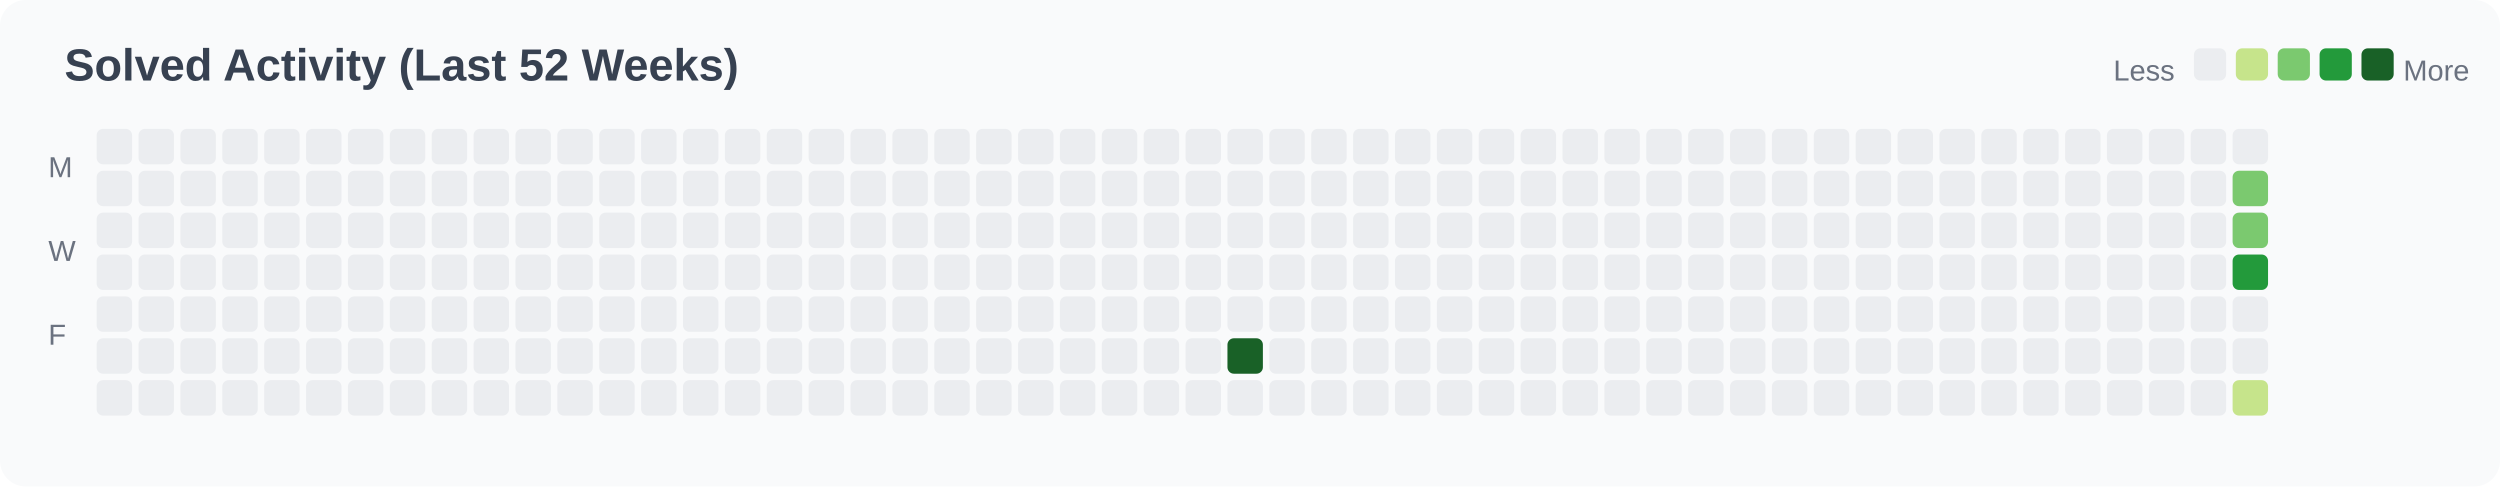
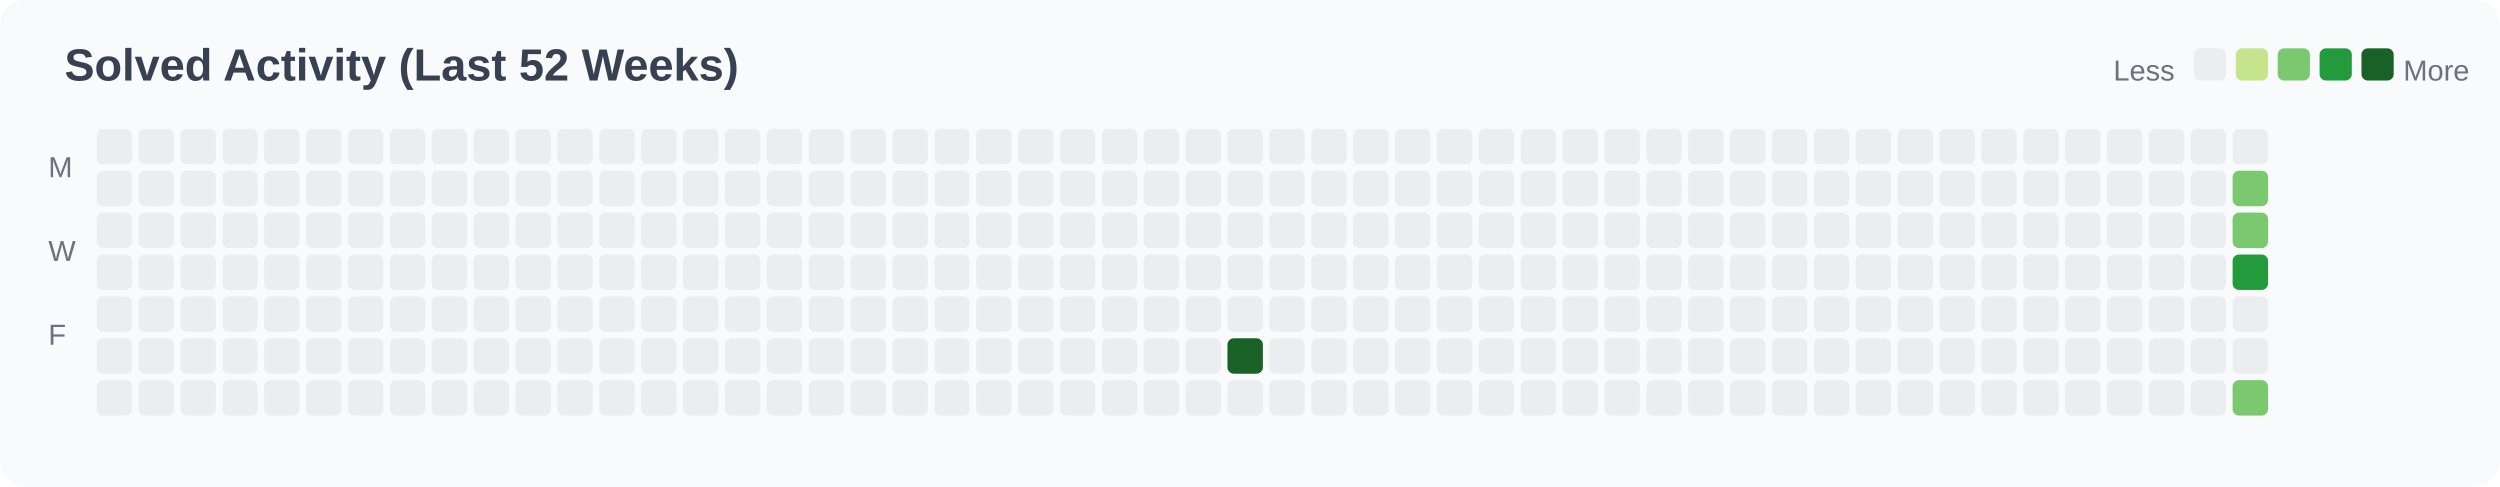
<svg xmlns="http://www.w3.org/2000/svg" width="776" height="151" viewBox="0 0 776 151">
  <style>
    .bg-panel { fill: #f9fafb; }
    .text-primary { fill: #374151; }
    .text-secondary { fill: #6b7280; }
    .activity-0 { fill: #ebedf0; }
    .activity-1 { fill: #c6e48b; }
    .activity-2 { fill: #7bc96f; }
    .activity-3 { fill: #239a3b; }
    .activity-4 { fill: #196127; }

    @media (prefers-color-scheme: dark) {
      .bg-panel { fill: #1f2937; }
      .text-primary { fill: #f9fafb; }
      .text-secondary { fill: #9ca3af; }
      .activity-0 { fill: #374151; }
      .activity-1 { fill: #365314; }
      .activity-2 { fill: #4d7c0f; }
      .activity-3 { fill: #65a30d; }
      .activity-4 { fill: #84cc16; }
    }
  </style>
  <rect width="776" height="151" class="bg-panel" rx="8" />
  <text x="20" y="25" font-family="Arial, sans-serif" font-size="14" font-weight="bold" class="text-primary">
    Solved Activity (Last 52 Weeks)
  </text>
  <text x="15" y="55" font-family="Arial, sans-serif" font-size="9" class="text-secondary">M</text>
  <text x="15" y="81" font-family="Arial, sans-serif" font-size="9" class="text-secondary">W</text>
  <text x="15" y="107" font-family="Arial, sans-serif" font-size="9" class="text-secondary">F</text>
  <rect x="30" y="40" width="11" height="11" class="activity-0" rx="2" />
  <rect x="30" y="53" width="11" height="11" class="activity-0" rx="2" />
  <rect x="30" y="66" width="11" height="11" class="activity-0" rx="2" />
  <rect x="30" y="79" width="11" height="11" class="activity-0" rx="2" />
  <rect x="30" y="92" width="11" height="11" class="activity-0" rx="2" />
  <rect x="30" y="105" width="11" height="11" class="activity-0" rx="2" />
  <rect x="30" y="118" width="11" height="11" class="activity-0" rx="2" />
  <rect x="43" y="40" width="11" height="11" class="activity-0" rx="2" />
  <rect x="43" y="53" width="11" height="11" class="activity-0" rx="2" />
  <rect x="43" y="66" width="11" height="11" class="activity-0" rx="2" />
  <rect x="43" y="79" width="11" height="11" class="activity-0" rx="2" />
  <rect x="43" y="92" width="11" height="11" class="activity-0" rx="2" />
  <rect x="43" y="105" width="11" height="11" class="activity-0" rx="2" />
  <rect x="43" y="118" width="11" height="11" class="activity-0" rx="2" />
  <rect x="56" y="40" width="11" height="11" class="activity-0" rx="2" />
  <rect x="56" y="53" width="11" height="11" class="activity-0" rx="2" />
  <rect x="56" y="66" width="11" height="11" class="activity-0" rx="2" />
  <rect x="56" y="79" width="11" height="11" class="activity-0" rx="2" />
  <rect x="56" y="92" width="11" height="11" class="activity-0" rx="2" />
  <rect x="56" y="105" width="11" height="11" class="activity-0" rx="2" />
  <rect x="56" y="118" width="11" height="11" class="activity-0" rx="2" />
  <rect x="69" y="40" width="11" height="11" class="activity-0" rx="2" />
  <rect x="69" y="53" width="11" height="11" class="activity-0" rx="2" />
  <rect x="69" y="66" width="11" height="11" class="activity-0" rx="2" />
  <rect x="69" y="79" width="11" height="11" class="activity-0" rx="2" />
  <rect x="69" y="92" width="11" height="11" class="activity-0" rx="2" />
  <rect x="69" y="105" width="11" height="11" class="activity-0" rx="2" />
  <rect x="69" y="118" width="11" height="11" class="activity-0" rx="2" />
  <rect x="82" y="40" width="11" height="11" class="activity-0" rx="2" />
  <rect x="82" y="53" width="11" height="11" class="activity-0" rx="2" />
  <rect x="82" y="66" width="11" height="11" class="activity-0" rx="2" />
  <rect x="82" y="79" width="11" height="11" class="activity-0" rx="2" />
  <rect x="82" y="92" width="11" height="11" class="activity-0" rx="2" />
  <rect x="82" y="105" width="11" height="11" class="activity-0" rx="2" />
  <rect x="82" y="118" width="11" height="11" class="activity-0" rx="2" />
  <rect x="95" y="40" width="11" height="11" class="activity-0" rx="2" />
  <rect x="95" y="53" width="11" height="11" class="activity-0" rx="2" />
  <rect x="95" y="66" width="11" height="11" class="activity-0" rx="2" />
  <rect x="95" y="79" width="11" height="11" class="activity-0" rx="2" />
  <rect x="95" y="92" width="11" height="11" class="activity-0" rx="2" />
  <rect x="95" y="105" width="11" height="11" class="activity-0" rx="2" />
  <rect x="95" y="118" width="11" height="11" class="activity-0" rx="2" />
  <rect x="108" y="40" width="11" height="11" class="activity-0" rx="2" />
  <rect x="108" y="53" width="11" height="11" class="activity-0" rx="2" />
  <rect x="108" y="66" width="11" height="11" class="activity-0" rx="2" />
  <rect x="108" y="79" width="11" height="11" class="activity-0" rx="2" />
  <rect x="108" y="92" width="11" height="11" class="activity-0" rx="2" />
  <rect x="108" y="105" width="11" height="11" class="activity-0" rx="2" />
  <rect x="108" y="118" width="11" height="11" class="activity-0" rx="2" />
  <rect x="121" y="40" width="11" height="11" class="activity-0" rx="2" />
  <rect x="121" y="53" width="11" height="11" class="activity-0" rx="2" />
  <rect x="121" y="66" width="11" height="11" class="activity-0" rx="2" />
  <rect x="121" y="79" width="11" height="11" class="activity-0" rx="2" />
  <rect x="121" y="92" width="11" height="11" class="activity-0" rx="2" />
  <rect x="121" y="105" width="11" height="11" class="activity-0" rx="2" />
  <rect x="121" y="118" width="11" height="11" class="activity-0" rx="2" />
  <rect x="134" y="40" width="11" height="11" class="activity-0" rx="2" />
  <rect x="134" y="53" width="11" height="11" class="activity-0" rx="2" />
  <rect x="134" y="66" width="11" height="11" class="activity-0" rx="2" />
  <rect x="134" y="79" width="11" height="11" class="activity-0" rx="2" />
  <rect x="134" y="92" width="11" height="11" class="activity-0" rx="2" />
  <rect x="134" y="105" width="11" height="11" class="activity-0" rx="2" />
  <rect x="134" y="118" width="11" height="11" class="activity-0" rx="2" />
  <rect x="147" y="40" width="11" height="11" class="activity-0" rx="2" />
  <rect x="147" y="53" width="11" height="11" class="activity-0" rx="2" />
  <rect x="147" y="66" width="11" height="11" class="activity-0" rx="2" />
  <rect x="147" y="79" width="11" height="11" class="activity-0" rx="2" />
  <rect x="147" y="92" width="11" height="11" class="activity-0" rx="2" />
  <rect x="147" y="105" width="11" height="11" class="activity-0" rx="2" />
  <rect x="147" y="118" width="11" height="11" class="activity-0" rx="2" />
  <rect x="160" y="40" width="11" height="11" class="activity-0" rx="2" />
  <rect x="160" y="53" width="11" height="11" class="activity-0" rx="2" />
  <rect x="160" y="66" width="11" height="11" class="activity-0" rx="2" />
  <rect x="160" y="79" width="11" height="11" class="activity-0" rx="2" />
  <rect x="160" y="92" width="11" height="11" class="activity-0" rx="2" />
  <rect x="160" y="105" width="11" height="11" class="activity-0" rx="2" />
  <rect x="160" y="118" width="11" height="11" class="activity-0" rx="2" />
  <rect x="173" y="40" width="11" height="11" class="activity-0" rx="2" />
  <rect x="173" y="53" width="11" height="11" class="activity-0" rx="2" />
  <rect x="173" y="66" width="11" height="11" class="activity-0" rx="2" />
  <rect x="173" y="79" width="11" height="11" class="activity-0" rx="2" />
  <rect x="173" y="92" width="11" height="11" class="activity-0" rx="2" />
  <rect x="173" y="105" width="11" height="11" class="activity-0" rx="2" />
  <rect x="173" y="118" width="11" height="11" class="activity-0" rx="2" />
  <rect x="186" y="40" width="11" height="11" class="activity-0" rx="2" />
  <rect x="186" y="53" width="11" height="11" class="activity-0" rx="2" />
  <rect x="186" y="66" width="11" height="11" class="activity-0" rx="2" />
  <rect x="186" y="79" width="11" height="11" class="activity-0" rx="2" />
  <rect x="186" y="92" width="11" height="11" class="activity-0" rx="2" />
  <rect x="186" y="105" width="11" height="11" class="activity-0" rx="2" />
  <rect x="186" y="118" width="11" height="11" class="activity-0" rx="2" />
  <rect x="199" y="40" width="11" height="11" class="activity-0" rx="2" />
  <rect x="199" y="53" width="11" height="11" class="activity-0" rx="2" />
  <rect x="199" y="66" width="11" height="11" class="activity-0" rx="2" />
  <rect x="199" y="79" width="11" height="11" class="activity-0" rx="2" />
  <rect x="199" y="92" width="11" height="11" class="activity-0" rx="2" />
  <rect x="199" y="105" width="11" height="11" class="activity-0" rx="2" />
  <rect x="199" y="118" width="11" height="11" class="activity-0" rx="2" />
  <rect x="212" y="40" width="11" height="11" class="activity-0" rx="2" />
  <rect x="212" y="53" width="11" height="11" class="activity-0" rx="2" />
  <rect x="212" y="66" width="11" height="11" class="activity-0" rx="2" />
  <rect x="212" y="79" width="11" height="11" class="activity-0" rx="2" />
  <rect x="212" y="92" width="11" height="11" class="activity-0" rx="2" />
  <rect x="212" y="105" width="11" height="11" class="activity-0" rx="2" />
  <rect x="212" y="118" width="11" height="11" class="activity-0" rx="2" />
  <rect x="225" y="40" width="11" height="11" class="activity-0" rx="2" />
  <rect x="225" y="53" width="11" height="11" class="activity-0" rx="2" />
  <rect x="225" y="66" width="11" height="11" class="activity-0" rx="2" />
  <rect x="225" y="79" width="11" height="11" class="activity-0" rx="2" />
  <rect x="225" y="92" width="11" height="11" class="activity-0" rx="2" />
  <rect x="225" y="105" width="11" height="11" class="activity-0" rx="2" />
  <rect x="225" y="118" width="11" height="11" class="activity-0" rx="2" />
  <rect x="238" y="40" width="11" height="11" class="activity-0" rx="2" />
  <rect x="238" y="53" width="11" height="11" class="activity-0" rx="2" />
  <rect x="238" y="66" width="11" height="11" class="activity-0" rx="2" />
  <rect x="238" y="79" width="11" height="11" class="activity-0" rx="2" />
  <rect x="238" y="92" width="11" height="11" class="activity-0" rx="2" />
  <rect x="238" y="105" width="11" height="11" class="activity-0" rx="2" />
  <rect x="238" y="118" width="11" height="11" class="activity-0" rx="2" />
  <rect x="251" y="40" width="11" height="11" class="activity-0" rx="2" />
  <rect x="251" y="53" width="11" height="11" class="activity-0" rx="2" />
  <rect x="251" y="66" width="11" height="11" class="activity-0" rx="2" />
  <rect x="251" y="79" width="11" height="11" class="activity-0" rx="2" />
  <rect x="251" y="92" width="11" height="11" class="activity-0" rx="2" />
  <rect x="251" y="105" width="11" height="11" class="activity-0" rx="2" />
  <rect x="251" y="118" width="11" height="11" class="activity-0" rx="2" />
  <rect x="264" y="40" width="11" height="11" class="activity-0" rx="2" />
  <rect x="264" y="53" width="11" height="11" class="activity-0" rx="2" />
  <rect x="264" y="66" width="11" height="11" class="activity-0" rx="2" />
  <rect x="264" y="79" width="11" height="11" class="activity-0" rx="2" />
  <rect x="264" y="92" width="11" height="11" class="activity-0" rx="2" />
  <rect x="264" y="105" width="11" height="11" class="activity-0" rx="2" />
  <rect x="264" y="118" width="11" height="11" class="activity-0" rx="2" />
  <rect x="277" y="40" width="11" height="11" class="activity-0" rx="2" />
  <rect x="277" y="53" width="11" height="11" class="activity-0" rx="2" />
  <rect x="277" y="66" width="11" height="11" class="activity-0" rx="2" />
  <rect x="277" y="79" width="11" height="11" class="activity-0" rx="2" />
  <rect x="277" y="92" width="11" height="11" class="activity-0" rx="2" />
  <rect x="277" y="105" width="11" height="11" class="activity-0" rx="2" />
  <rect x="277" y="118" width="11" height="11" class="activity-0" rx="2" />
  <rect x="290" y="40" width="11" height="11" class="activity-0" rx="2" />
  <rect x="290" y="53" width="11" height="11" class="activity-0" rx="2" />
  <rect x="290" y="66" width="11" height="11" class="activity-0" rx="2" />
  <rect x="290" y="79" width="11" height="11" class="activity-0" rx="2" />
  <rect x="290" y="92" width="11" height="11" class="activity-0" rx="2" />
  <rect x="290" y="105" width="11" height="11" class="activity-0" rx="2" />
  <rect x="290" y="118" width="11" height="11" class="activity-0" rx="2" />
  <rect x="303" y="40" width="11" height="11" class="activity-0" rx="2" />
  <rect x="303" y="53" width="11" height="11" class="activity-0" rx="2" />
  <rect x="303" y="66" width="11" height="11" class="activity-0" rx="2" />
  <rect x="303" y="79" width="11" height="11" class="activity-0" rx="2" />
  <rect x="303" y="92" width="11" height="11" class="activity-0" rx="2" />
  <rect x="303" y="105" width="11" height="11" class="activity-0" rx="2" />
  <rect x="303" y="118" width="11" height="11" class="activity-0" rx="2" />
  <rect x="316" y="40" width="11" height="11" class="activity-0" rx="2" />
  <rect x="316" y="53" width="11" height="11" class="activity-0" rx="2" />
  <rect x="316" y="66" width="11" height="11" class="activity-0" rx="2" />
  <rect x="316" y="79" width="11" height="11" class="activity-0" rx="2" />
  <rect x="316" y="92" width="11" height="11" class="activity-0" rx="2" />
  <rect x="316" y="105" width="11" height="11" class="activity-0" rx="2" />
  <rect x="316" y="118" width="11" height="11" class="activity-0" rx="2" />
  <rect x="329" y="40" width="11" height="11" class="activity-0" rx="2" />
  <rect x="329" y="53" width="11" height="11" class="activity-0" rx="2" />
  <rect x="329" y="66" width="11" height="11" class="activity-0" rx="2" />
  <rect x="329" y="79" width="11" height="11" class="activity-0" rx="2" />
  <rect x="329" y="92" width="11" height="11" class="activity-0" rx="2" />
  <rect x="329" y="105" width="11" height="11" class="activity-0" rx="2" />
  <rect x="329" y="118" width="11" height="11" class="activity-0" rx="2" />
  <rect x="342" y="40" width="11" height="11" class="activity-0" rx="2" />
  <rect x="342" y="53" width="11" height="11" class="activity-0" rx="2" />
  <rect x="342" y="66" width="11" height="11" class="activity-0" rx="2" />
  <rect x="342" y="79" width="11" height="11" class="activity-0" rx="2" />
  <rect x="342" y="92" width="11" height="11" class="activity-0" rx="2" />
  <rect x="342" y="105" width="11" height="11" class="activity-0" rx="2" />
  <rect x="342" y="118" width="11" height="11" class="activity-0" rx="2" />
  <rect x="355" y="40" width="11" height="11" class="activity-0" rx="2" />
  <rect x="355" y="53" width="11" height="11" class="activity-0" rx="2" />
  <rect x="355" y="66" width="11" height="11" class="activity-0" rx="2" />
  <rect x="355" y="79" width="11" height="11" class="activity-0" rx="2" />
  <rect x="355" y="92" width="11" height="11" class="activity-0" rx="2" />
  <rect x="355" y="105" width="11" height="11" class="activity-0" rx="2" />
  <rect x="355" y="118" width="11" height="11" class="activity-0" rx="2" />
  <rect x="368" y="40" width="11" height="11" class="activity-0" rx="2" />
  <rect x="368" y="53" width="11" height="11" class="activity-0" rx="2" />
  <rect x="368" y="66" width="11" height="11" class="activity-0" rx="2" />
  <rect x="368" y="79" width="11" height="11" class="activity-0" rx="2" />
  <rect x="368" y="92" width="11" height="11" class="activity-0" rx="2" />
  <rect x="368" y="105" width="11" height="11" class="activity-0" rx="2" />
  <rect x="368" y="118" width="11" height="11" class="activity-0" rx="2" />
  <rect x="381" y="40" width="11" height="11" class="activity-0" rx="2" />
  <rect x="381" y="53" width="11" height="11" class="activity-0" rx="2" />
  <rect x="381" y="66" width="11" height="11" class="activity-0" rx="2" />
  <rect x="381" y="79" width="11" height="11" class="activity-0" rx="2" />
  <rect x="381" y="92" width="11" height="11" class="activity-0" rx="2" />
  <rect x="381" y="105" width="11" height="11" class="activity-4" rx="2" />
  <rect x="381" y="118" width="11" height="11" class="activity-0" rx="2" />
  <rect x="394" y="40" width="11" height="11" class="activity-0" rx="2" />
  <rect x="394" y="53" width="11" height="11" class="activity-0" rx="2" />
  <rect x="394" y="66" width="11" height="11" class="activity-0" rx="2" />
  <rect x="394" y="79" width="11" height="11" class="activity-0" rx="2" />
  <rect x="394" y="92" width="11" height="11" class="activity-0" rx="2" />
  <rect x="394" y="105" width="11" height="11" class="activity-0" rx="2" />
  <rect x="394" y="118" width="11" height="11" class="activity-0" rx="2" />
  <rect x="407" y="40" width="11" height="11" class="activity-0" rx="2" />
  <rect x="407" y="53" width="11" height="11" class="activity-0" rx="2" />
  <rect x="407" y="66" width="11" height="11" class="activity-0" rx="2" />
  <rect x="407" y="79" width="11" height="11" class="activity-0" rx="2" />
  <rect x="407" y="92" width="11" height="11" class="activity-0" rx="2" />
  <rect x="407" y="105" width="11" height="11" class="activity-0" rx="2" />
  <rect x="407" y="118" width="11" height="11" class="activity-0" rx="2" />
  <rect x="420" y="40" width="11" height="11" class="activity-0" rx="2" />
  <rect x="420" y="53" width="11" height="11" class="activity-0" rx="2" />
  <rect x="420" y="66" width="11" height="11" class="activity-0" rx="2" />
  <rect x="420" y="79" width="11" height="11" class="activity-0" rx="2" />
  <rect x="420" y="92" width="11" height="11" class="activity-0" rx="2" />
  <rect x="420" y="105" width="11" height="11" class="activity-0" rx="2" />
  <rect x="420" y="118" width="11" height="11" class="activity-0" rx="2" />
  <rect x="433" y="40" width="11" height="11" class="activity-0" rx="2" />
  <rect x="433" y="53" width="11" height="11" class="activity-0" rx="2" />
  <rect x="433" y="66" width="11" height="11" class="activity-0" rx="2" />
  <rect x="433" y="79" width="11" height="11" class="activity-0" rx="2" />
  <rect x="433" y="92" width="11" height="11" class="activity-0" rx="2" />
  <rect x="433" y="105" width="11" height="11" class="activity-0" rx="2" />
  <rect x="433" y="118" width="11" height="11" class="activity-0" rx="2" />
  <rect x="446" y="40" width="11" height="11" class="activity-0" rx="2" />
  <rect x="446" y="53" width="11" height="11" class="activity-0" rx="2" />
  <rect x="446" y="66" width="11" height="11" class="activity-0" rx="2" />
  <rect x="446" y="79" width="11" height="11" class="activity-0" rx="2" />
  <rect x="446" y="92" width="11" height="11" class="activity-0" rx="2" />
  <rect x="446" y="105" width="11" height="11" class="activity-0" rx="2" />
  <rect x="446" y="118" width="11" height="11" class="activity-0" rx="2" />
  <rect x="459" y="40" width="11" height="11" class="activity-0" rx="2" />
  <rect x="459" y="53" width="11" height="11" class="activity-0" rx="2" />
  <rect x="459" y="66" width="11" height="11" class="activity-0" rx="2" />
  <rect x="459" y="79" width="11" height="11" class="activity-0" rx="2" />
  <rect x="459" y="92" width="11" height="11" class="activity-0" rx="2" />
  <rect x="459" y="105" width="11" height="11" class="activity-0" rx="2" />
  <rect x="459" y="118" width="11" height="11" class="activity-0" rx="2" />
  <rect x="472" y="40" width="11" height="11" class="activity-0" rx="2" />
  <rect x="472" y="53" width="11" height="11" class="activity-0" rx="2" />
  <rect x="472" y="66" width="11" height="11" class="activity-0" rx="2" />
  <rect x="472" y="79" width="11" height="11" class="activity-0" rx="2" />
  <rect x="472" y="92" width="11" height="11" class="activity-0" rx="2" />
  <rect x="472" y="105" width="11" height="11" class="activity-0" rx="2" />
  <rect x="472" y="118" width="11" height="11" class="activity-0" rx="2" />
  <rect x="485" y="40" width="11" height="11" class="activity-0" rx="2" />
  <rect x="485" y="53" width="11" height="11" class="activity-0" rx="2" />
  <rect x="485" y="66" width="11" height="11" class="activity-0" rx="2" />
  <rect x="485" y="79" width="11" height="11" class="activity-0" rx="2" />
  <rect x="485" y="92" width="11" height="11" class="activity-0" rx="2" />
  <rect x="485" y="105" width="11" height="11" class="activity-0" rx="2" />
  <rect x="485" y="118" width="11" height="11" class="activity-0" rx="2" />
  <rect x="498" y="40" width="11" height="11" class="activity-0" rx="2" />
  <rect x="498" y="53" width="11" height="11" class="activity-0" rx="2" />
  <rect x="498" y="66" width="11" height="11" class="activity-0" rx="2" />
  <rect x="498" y="79" width="11" height="11" class="activity-0" rx="2" />
  <rect x="498" y="92" width="11" height="11" class="activity-0" rx="2" />
  <rect x="498" y="105" width="11" height="11" class="activity-0" rx="2" />
  <rect x="498" y="118" width="11" height="11" class="activity-0" rx="2" />
  <rect x="511" y="40" width="11" height="11" class="activity-0" rx="2" />
  <rect x="511" y="53" width="11" height="11" class="activity-0" rx="2" />
  <rect x="511" y="66" width="11" height="11" class="activity-0" rx="2" />
  <rect x="511" y="79" width="11" height="11" class="activity-0" rx="2" />
  <rect x="511" y="92" width="11" height="11" class="activity-0" rx="2" />
  <rect x="511" y="105" width="11" height="11" class="activity-0" rx="2" />
  <rect x="511" y="118" width="11" height="11" class="activity-0" rx="2" />
  <rect x="524" y="40" width="11" height="11" class="activity-0" rx="2" />
  <rect x="524" y="53" width="11" height="11" class="activity-0" rx="2" />
  <rect x="524" y="66" width="11" height="11" class="activity-0" rx="2" />
  <rect x="524" y="79" width="11" height="11" class="activity-0" rx="2" />
  <rect x="524" y="92" width="11" height="11" class="activity-0" rx="2" />
  <rect x="524" y="105" width="11" height="11" class="activity-0" rx="2" />
  <rect x="524" y="118" width="11" height="11" class="activity-0" rx="2" />
  <rect x="537" y="40" width="11" height="11" class="activity-0" rx="2" />
  <rect x="537" y="53" width="11" height="11" class="activity-0" rx="2" />
  <rect x="537" y="66" width="11" height="11" class="activity-0" rx="2" />
  <rect x="537" y="79" width="11" height="11" class="activity-0" rx="2" />
  <rect x="537" y="92" width="11" height="11" class="activity-0" rx="2" />
  <rect x="537" y="105" width="11" height="11" class="activity-0" rx="2" />
  <rect x="537" y="118" width="11" height="11" class="activity-0" rx="2" />
  <rect x="550" y="40" width="11" height="11" class="activity-0" rx="2" />
  <rect x="550" y="53" width="11" height="11" class="activity-0" rx="2" />
  <rect x="550" y="66" width="11" height="11" class="activity-0" rx="2" />
  <rect x="550" y="79" width="11" height="11" class="activity-0" rx="2" />
  <rect x="550" y="92" width="11" height="11" class="activity-0" rx="2" />
  <rect x="550" y="105" width="11" height="11" class="activity-0" rx="2" />
  <rect x="550" y="118" width="11" height="11" class="activity-0" rx="2" />
  <rect x="563" y="40" width="11" height="11" class="activity-0" rx="2" />
  <rect x="563" y="53" width="11" height="11" class="activity-0" rx="2" />
  <rect x="563" y="66" width="11" height="11" class="activity-0" rx="2" />
  <rect x="563" y="79" width="11" height="11" class="activity-0" rx="2" />
  <rect x="563" y="92" width="11" height="11" class="activity-0" rx="2" />
  <rect x="563" y="105" width="11" height="11" class="activity-0" rx="2" />
  <rect x="563" y="118" width="11" height="11" class="activity-0" rx="2" />
  <rect x="576" y="40" width="11" height="11" class="activity-0" rx="2" />
  <rect x="576" y="53" width="11" height="11" class="activity-0" rx="2" />
  <rect x="576" y="66" width="11" height="11" class="activity-0" rx="2" />
  <rect x="576" y="79" width="11" height="11" class="activity-0" rx="2" />
  <rect x="576" y="92" width="11" height="11" class="activity-0" rx="2" />
  <rect x="576" y="105" width="11" height="11" class="activity-0" rx="2" />
  <rect x="576" y="118" width="11" height="11" class="activity-0" rx="2" />
  <rect x="589" y="40" width="11" height="11" class="activity-0" rx="2" />
  <rect x="589" y="53" width="11" height="11" class="activity-0" rx="2" />
  <rect x="589" y="66" width="11" height="11" class="activity-0" rx="2" />
  <rect x="589" y="79" width="11" height="11" class="activity-0" rx="2" />
  <rect x="589" y="92" width="11" height="11" class="activity-0" rx="2" />
  <rect x="589" y="105" width="11" height="11" class="activity-0" rx="2" />
  <rect x="589" y="118" width="11" height="11" class="activity-0" rx="2" />
  <rect x="602" y="40" width="11" height="11" class="activity-0" rx="2" />
  <rect x="602" y="53" width="11" height="11" class="activity-0" rx="2" />
  <rect x="602" y="66" width="11" height="11" class="activity-0" rx="2" />
  <rect x="602" y="79" width="11" height="11" class="activity-0" rx="2" />
  <rect x="602" y="92" width="11" height="11" class="activity-0" rx="2" />
  <rect x="602" y="105" width="11" height="11" class="activity-0" rx="2" />
  <rect x="602" y="118" width="11" height="11" class="activity-0" rx="2" />
  <rect x="615" y="40" width="11" height="11" class="activity-0" rx="2" />
  <rect x="615" y="53" width="11" height="11" class="activity-0" rx="2" />
  <rect x="615" y="66" width="11" height="11" class="activity-0" rx="2" />
  <rect x="615" y="79" width="11" height="11" class="activity-0" rx="2" />
  <rect x="615" y="92" width="11" height="11" class="activity-0" rx="2" />
  <rect x="615" y="105" width="11" height="11" class="activity-0" rx="2" />
  <rect x="615" y="118" width="11" height="11" class="activity-0" rx="2" />
  <rect x="628" y="40" width="11" height="11" class="activity-0" rx="2" />
  <rect x="628" y="53" width="11" height="11" class="activity-0" rx="2" />
  <rect x="628" y="66" width="11" height="11" class="activity-0" rx="2" />
  <rect x="628" y="79" width="11" height="11" class="activity-0" rx="2" />
  <rect x="628" y="92" width="11" height="11" class="activity-0" rx="2" />
  <rect x="628" y="105" width="11" height="11" class="activity-0" rx="2" />
  <rect x="628" y="118" width="11" height="11" class="activity-0" rx="2" />
  <rect x="641" y="40" width="11" height="11" class="activity-0" rx="2" />
  <rect x="641" y="53" width="11" height="11" class="activity-0" rx="2" />
  <rect x="641" y="66" width="11" height="11" class="activity-0" rx="2" />
  <rect x="641" y="79" width="11" height="11" class="activity-0" rx="2" />
  <rect x="641" y="92" width="11" height="11" class="activity-0" rx="2" />
  <rect x="641" y="105" width="11" height="11" class="activity-0" rx="2" />
  <rect x="641" y="118" width="11" height="11" class="activity-0" rx="2" />
  <rect x="654" y="40" width="11" height="11" class="activity-0" rx="2" />
  <rect x="654" y="53" width="11" height="11" class="activity-0" rx="2" />
  <rect x="654" y="66" width="11" height="11" class="activity-0" rx="2" />
  <rect x="654" y="79" width="11" height="11" class="activity-0" rx="2" />
  <rect x="654" y="92" width="11" height="11" class="activity-0" rx="2" />
  <rect x="654" y="105" width="11" height="11" class="activity-0" rx="2" />
  <rect x="654" y="118" width="11" height="11" class="activity-0" rx="2" />
  <rect x="667" y="40" width="11" height="11" class="activity-0" rx="2" />
  <rect x="667" y="53" width="11" height="11" class="activity-0" rx="2" />
  <rect x="667" y="66" width="11" height="11" class="activity-0" rx="2" />
  <rect x="667" y="79" width="11" height="11" class="activity-0" rx="2" />
  <rect x="667" y="92" width="11" height="11" class="activity-0" rx="2" />
  <rect x="667" y="105" width="11" height="11" class="activity-0" rx="2" />
  <rect x="667" y="118" width="11" height="11" class="activity-0" rx="2" />
  <rect x="680" y="40" width="11" height="11" class="activity-0" rx="2" />
  <rect x="680" y="53" width="11" height="11" class="activity-0" rx="2" />
  <rect x="680" y="66" width="11" height="11" class="activity-0" rx="2" />
  <rect x="680" y="79" width="11" height="11" class="activity-0" rx="2" />
  <rect x="680" y="92" width="11" height="11" class="activity-0" rx="2" />
  <rect x="680" y="105" width="11" height="11" class="activity-0" rx="2" />
  <rect x="680" y="118" width="11" height="11" class="activity-0" rx="2" />
  <rect x="693" y="40" width="11" height="11" class="activity-0" rx="2" />
  <rect x="693" y="53" width="11" height="11" class="activity-2" rx="2" />
  <rect x="693" y="66" width="11" height="11" class="activity-2" rx="2" />
  <rect x="693" y="79" width="11" height="11" class="activity-3" rx="2" />
  <rect x="693" y="92" width="11" height="11" class="activity-0" rx="2" />
  <rect x="693" y="105" width="11" height="11" class="activity-0" rx="2" />
-   <rect x="693" y="118" width="11" height="11" class="activity-1" rx="2" />
+   <rect x="693" y="118" width="11" height="11" class="activity-2" rx="2" />
  <text x="656" y="25" font-family="Arial, sans-serif" font-size="9" class="text-secondary">Less</text>
  <rect x="681" y="15" width="10" height="10" class="activity-0" rx="2" />
  <rect x="694" y="15" width="10" height="10" class="activity-1" rx="2" />
  <rect x="707" y="15" width="10" height="10" class="activity-2" rx="2" />
  <rect x="720" y="15" width="10" height="10" class="activity-3" rx="2" />
  <rect x="733" y="15" width="10" height="10" class="activity-4" rx="2" />
  <text x="746" y="25" font-family="Arial, sans-serif" font-size="9" class="text-secondary">More</text>
</svg>
